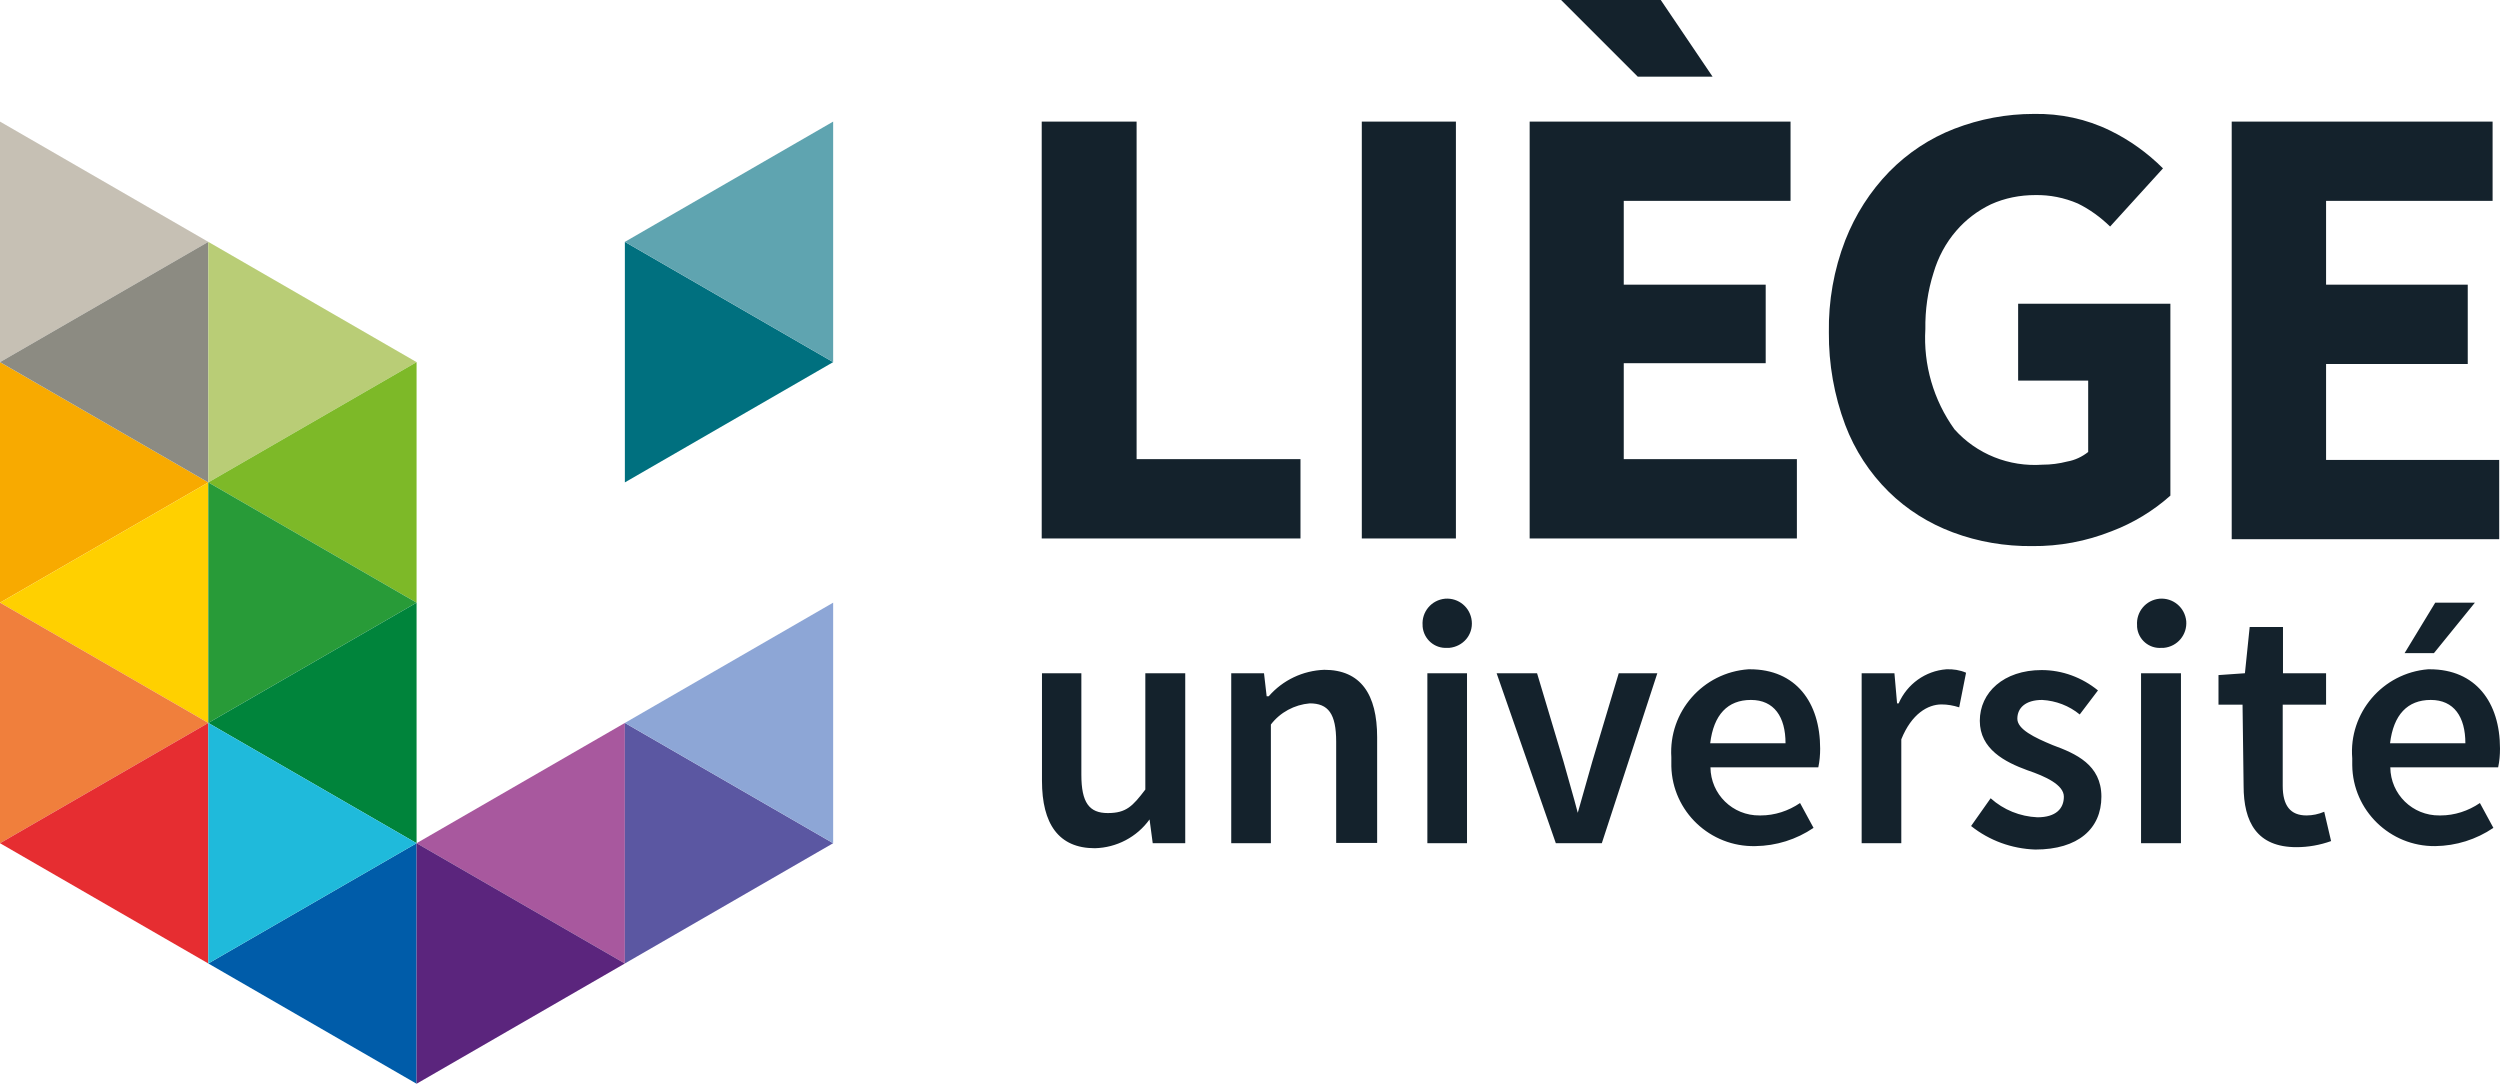
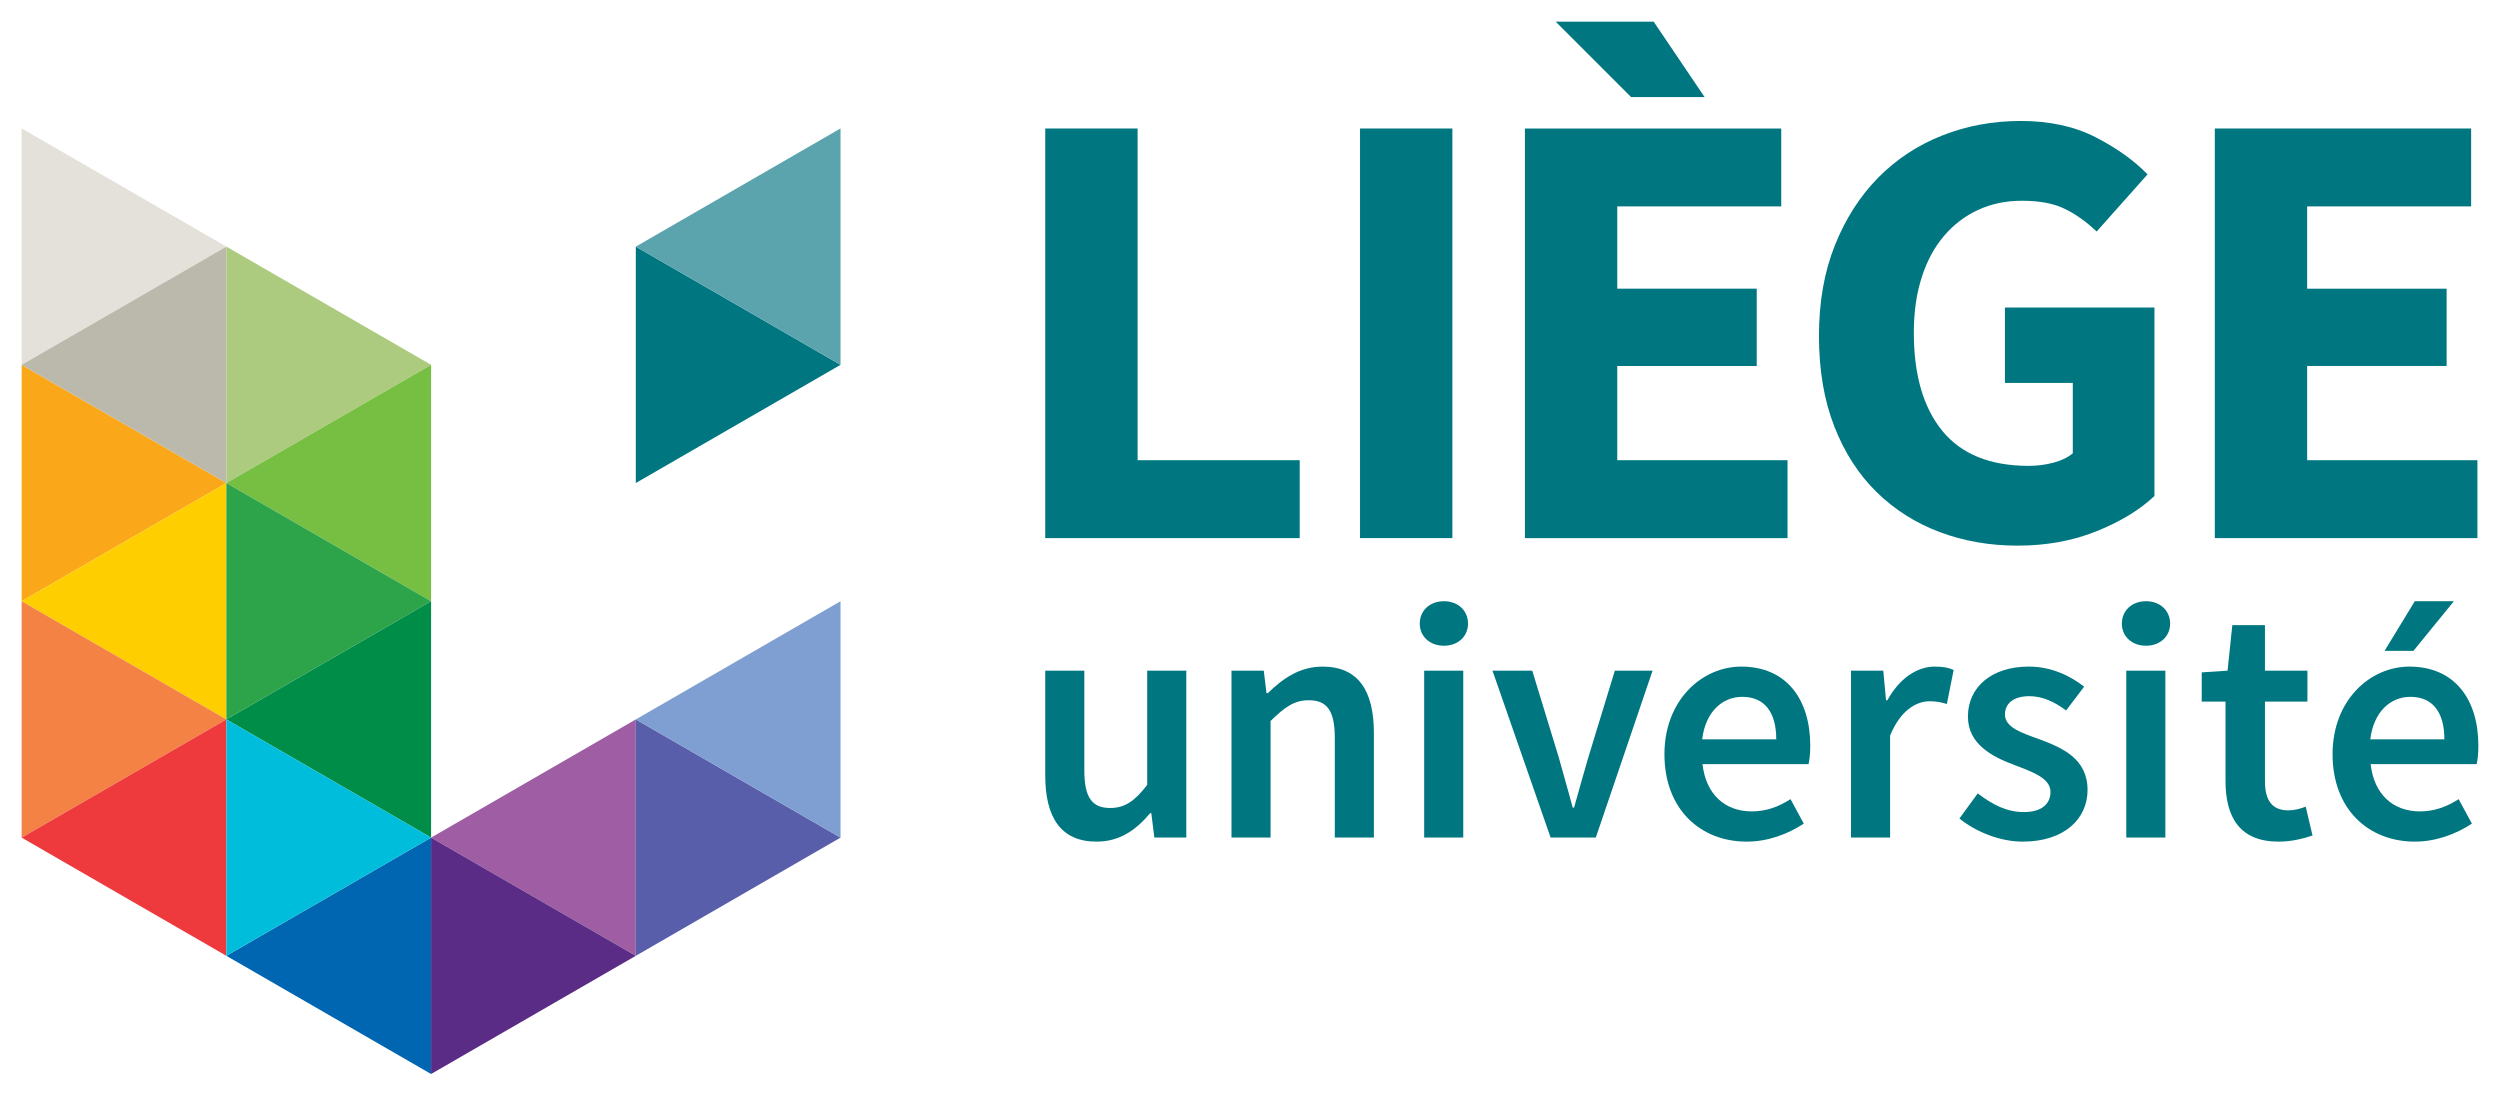
- <svg xmlns="http://www.w3.org/2000/svg" id="logo" width="94.58" height="41" viewBox="0 0 94.58 41">
-   <defs>
-     <style>.cls-1{fill:#f8aa00;}.cls-2{fill:#005ca9;}.cls-3{fill:#00707f;}.cls-4{fill:#00843b;}.cls-5{fill:#e62d31;}.cls-6{fill:#14222c;}.cls-7{fill:#f07f3c;}.cls-8{fill:#ffd000;}.cls-9{fill:#7db928;}.cls-10{fill:#8da6d6;}.cls-11{fill:#b9cd76;}.cls-12{fill:#8c8b82;}.cls-13{fill:#a8589e;}.cls-14{fill:#c6c0b4;}.cls-15{fill:#1fbadb;}.cls-16{fill:#5b57a2;}.cls-17{fill:#5b257d;}.cls-18{fill:#289b38;}.cls-19{fill:#5fa4b0;}</style>
-   </defs>
-   <path class="cls-1" d="m7.88,18.25L0,22.8v-9.1l7.88,4.55Z" />
-   <path class="cls-8" d="m0,22.8l7.88-4.55v9.1L0,22.8Z" />
-   <path class="cls-7" d="m7.88,27.35L0,31.9v-9.1s7.88,4.55,7.88,4.55Z" />
-   <path class="cls-5" d="m0,31.9l7.88-4.55v9.1L0,31.9Z" />
-   <path class="cls-14" d="m7.88,9.15L0,13.7V4.6l7.88,4.55Z" />
-   <path class="cls-12" d="m0,13.7l7.88-4.55v9.1L0,13.7Z" />
-   <path class="cls-11" d="m15.76,13.7l-7.88-4.55v9.1l7.88-4.55Z" />
-   <path class="cls-9" d="m7.88,18.25l7.88,4.55v-9.1l-7.88,4.55Z" />
-   <path class="cls-18" d="m15.76,22.8l-7.88-4.55v9.1l7.88-4.55Z" />
-   <path class="cls-4" d="m7.88,27.35l7.88,4.55v-9.1s-7.88,4.55-7.88,4.55Z" />
-   <path class="cls-2" d="m7.88,36.45l7.88,4.55v-9.1l-7.88,4.55Z" />
-   <path class="cls-15" d="m15.76,31.9l-7.88-4.55v9.1s7.88-4.55,7.88-4.55Z" />
-   <path class="cls-13" d="m15.76,31.9l7.88,4.55v-9.1s-7.88,4.55-7.88,4.55Z" />
-   <path class="cls-17" d="m23.64,36.45l-7.88-4.55v9.1l7.88-4.55Z" />
-   <path class="cls-3" d="m31.52,13.7l-7.88,4.55v-9.1l7.88,4.55Z" />
-   <path class="cls-19" d="m23.64,9.15l7.88-4.55v9.1l-7.88-4.55Z" />
-   <path class="cls-16" d="m31.52,31.9l-7.88,4.55v-9.1s7.88,4.55,7.88,4.55Z" />
-   <path class="cls-10" d="m23.64,27.35l7.88-4.55v9.1s-7.88-4.55-7.88-4.55Z" />
-   <path class="cls-6" d="m39.41,25.47h1.5v3.84c0,1.06.3,1.45,1,1.45s.94-.26,1.42-.89v-4.4h1.51v6.43h-1.23l-.12-.9c-.48.67-1.25,1.07-2.07,1.09-1.37,0-2-.92-2-2.55v-4.07Zm7.17,0h1.24l.1.87h.08c.53-.61,1.29-.97,2.1-1,1.38,0,2,.93,2,2.55v4h-1.55v-3.83c0-1.06-.3-1.45-1-1.45-.58.05-1.12.34-1.47.8v4.49h-1.5v-6.43Zm7.42,0h1.5v6.43h-1.5v-6.43Zm2.62,0h1.53l1,3.34c.17.63.37,1.28.54,1.94.19-.66.37-1.31.55-1.94l1-3.34h1.46l-2.1,6.43h-1.74l-2.24-6.43Zm9.58-.15c1.74,0,2.66,1.25,2.66,3,0,.24-.02.48-.07.71h-4.08c.01,1.02.84,1.83,1.86,1.82.01,0,.03,0,.04,0,.53,0,1.05-.17,1.49-.47l.51.94c-.65.44-1.41.68-2.2.69-1.71.04-3.14-1.31-3.18-3.02,0-.11,0-.23,0-.34-.11-1.72,1.19-3.21,2.92-3.33.01,0,.03,0,.04,0Zm1.35,2.8c0-1-.43-1.64-1.31-1.64s-1.41.56-1.54,1.64h2.85Zm2.88-2.65h1.24l.1,1.14h.06c.32-.73,1.01-1.23,1.81-1.29.25-.01.51.03.74.13l-.26,1.31c-.22-.07-.44-.11-.67-.11-.51,0-1.13.35-1.52,1.32v3.93h-1.5v-6.43Zm4.88,4.73c.49.44,1.11.69,1.77.72.7,0,1-.33,1-.78s-.7-.77-1.38-1c-.85-.31-1.8-.8-1.8-1.87s.9-1.92,2.34-1.92c.78,0,1.53.28,2.13.77l-.69.91c-.4-.33-.9-.52-1.42-.55-.64,0-.94.31-.94.71s.64.71,1.34,1c.87.32,1.84.74,1.84,1.95s-.88,2-2.5,2c-.89-.03-1.74-.34-2.43-.89l.74-1.05Zm5.69-4.73h1.51v6.43h-1.51v-6.43Zm3.84,1.19h-.91v-1.12l1-.07.18-1.75h1.26v1.75h1.63v1.19h-1.64v3.07c0,.75.29,1.12.9,1.12.23,0,.46-.05.67-.14l.26,1.11c-.42.15-.86.23-1.31.23-1.49,0-2-.94-2-2.32l-.04-3.07Zm7.08-1.34c1.74,0,2.66,1.25,2.66,3,0,.24-.02.48-.07.71h-4.08c.01,1.02.84,1.83,1.86,1.82.01,0,.03,0,.04,0,.53,0,1.05-.17,1.49-.47l.51.94c-.65.44-1.41.68-2.2.69-1.71.02-3.12-1.35-3.14-3.06,0-.09,0-.17,0-.26-.14-1.72,1.15-3.23,2.87-3.37.02,0,.03,0,.05,0Zm1.35,2.8c0-1-.43-1.64-1.31-1.64s-1.41.56-1.54,1.64h2.85ZM39.41,4.6h3.59v12.77h6.2v3h-9.79V4.6Zm12.11,0h3.56v15.77h-3.56V4.6Zm6.35,0h9.87v3h-6.31v3.17h5.37v2.97h-5.37v3.63h6.55v3h-10.11V4.6Zm1.19-4.6h3.77l1.96,2.9h-2.83l-2.9-2.9Zm10.13,12.58c-.02-1.19.19-2.38.62-3.49.38-.97.94-1.85,1.67-2.6.7-.71,1.53-1.26,2.46-1.62.96-.37,1.97-.56,3-.56,1-.02,1.99.19,2.89.63.74.36,1.42.85,2,1.43l-2,2.2c-.36-.35-.77-.65-1.22-.87-.51-.22-1.06-.33-1.61-.32-.58,0-1.15.11-1.68.35-.5.24-.95.58-1.31,1-.4.46-.69,1.01-.86,1.59-.22.69-.32,1.41-.31,2.13-.08,1.35.31,2.69,1.1,3.79.84.94,2.07,1.43,3.33,1.34.32,0,.63-.04.94-.12.29-.05.56-.18.79-.36v-2.7h-2.65v-2.91h5.76v7.26c-.65.58-1.41,1.04-2.23,1.35-.96.38-1.97.57-3,.56-1.02.01-2.04-.16-3-.52-.91-.34-1.74-.86-2.43-1.54-.72-.71-1.28-1.57-1.64-2.52-.42-1.12-.63-2.31-.62-3.5Zm15.24-7.98h9.87v3h-6.3v3.17h5.36v3h-5.36v3.63h6.55v3h-10.12V4.6Zm-30.61,19.06c-.04-.51.33-.96.85-1.01.51-.04.96.33,1.01.85s-.33.96-.85,1.01c-.03,0-.05,0-.08,0-.48.03-.89-.33-.93-.81,0-.01,0-.03,0-.04Zm27.03,0c-.04-.51.33-.96.85-1.01.51-.04.96.33,1.01.85.04.51-.33.96-.85,1.01-.03,0-.05,0-.08,0-.47.04-.89-.31-.93-.79,0-.02,0-.04,0-.06Zm11.23,1.05h-1.11l1.16-1.91h1.5l-1.55,1.91Z" />
+ <svg xmlns="http://www.w3.org/2000/svg" version="1.1" id="Layer_1" x="0px" y="0px" width="327.005px" height="143.32px" viewBox="0 0 327.005 143.32" style="enable-background:new 0 0 327.005 143.32;" xml:space="preserve">
+   <style type="text/css">
+ 	.st0{fill:#007680;}
+ 	.st1{fill:#FAA819;}
+ 	.st2{fill:#FFCE01;}
+ 	.st3{fill:#F48245;}
+ 	.st4{fill:#EE3A3D;}
+ 	.st5{fill:#E4E1DB;}
+ 	.st6{fill:#BAB9AB;}
+ 	.st7{fill:#ADCB7E;}
+ 	.st8{fill:#77BF43;}
+ 	.st9{fill:#2DA34A;}
+ 	.st10{fill:#008D48;}
+ 	.st11{fill:#0066B2;}
+ 	.st12{fill:#00BEDB;}
+ 	.st13{fill:#9F5DA4;}
+ 	.st14{fill:#5B2C86;}
+ 	.st15{fill:#5BA3AD;}
+ 	.st16{fill:#585EA9;}
+ 	.st17{fill:#7F9FD2;}
+ </style>
+   <g>
+     <path class="st0" d="M136.721,87.726h5.112v13.026c0,3.6,1.024,4.934,3.38,4.934c1.91,0,3.2-0.89,4.844-3.022V87.726h5.114v21.826   h-4.18l-0.4-3.2h-0.134c-1.91,2.268-4.044,3.734-7.024,3.734c-4.666,0-6.712-3.154-6.712-8.668V87.726z" />
+     <path class="st0" d="M161.081,87.726h4.222l0.356,2.936h0.18c1.954-1.914,4.178-3.468,7.156-3.468c4.668,0,6.712,3.156,6.712,8.668   v13.69h-5.112V96.528c0-3.6-1.024-4.934-3.422-4.934c-1.914,0-3.158,0.934-4.98,2.71v15.248h-5.112V87.726z" />
+     <rect x="186.285" y="87.726" class="st0" width="5.112" height="21.826" />
+     <path class="st0" d="M195.22,87.726h5.202l3.466,11.336c0.578,2.132,1.244,4.356,1.822,6.578h0.18   c0.622-2.222,1.244-4.446,1.868-6.578l3.466-11.336h4.934l-7.422,21.826h-5.914L195.22,87.726z" />
+     <path class="st0" d="M232.338,96.706c0-3.466-1.466-5.558-4.446-5.558c-2.578,0-4.8,1.914-5.246,5.558H232.338z M227.758,87.193   c5.914,0,9.026,4.266,9.026,10.356c0,0.98-0.09,1.868-0.222,2.402h-13.87c0.444,3.956,2.934,6.18,6.444,6.18   c1.868,0,3.468-0.578,5.068-1.6l1.734,3.2c-2.09,1.378-4.712,2.356-7.468,2.356c-6.044,0-10.758-4.224-10.758-11.426   C217.712,91.548,222.646,87.193,227.758,87.193" />
+     <path class="st0" d="M242.117,87.726h4.222l0.356,3.868h0.18c1.554-2.846,3.866-4.4,6.178-4.4c1.112,0,1.822,0.132,2.488,0.442   l-0.888,4.446c-0.756-0.222-1.334-0.356-2.268-0.356c-1.734,0-3.822,1.202-5.156,4.49v13.336h-5.112V87.726z" />
+     <path class="st0" d="M258.696,103.774c1.956,1.512,3.824,2.446,6.046,2.446c2.354,0,3.466-1.112,3.466-2.624   c0-1.822-2.354-2.624-4.666-3.512c-2.89-1.068-6.134-2.71-6.134-6.358c0-3.822,3.066-6.534,7.956-6.534   c3.024,0,5.468,1.246,7.246,2.624l-2.356,3.112c-1.512-1.112-3.068-1.866-4.8-1.866c-2.178,0-3.202,1.02-3.202,2.398   c0,1.69,2.178,2.402,4.534,3.246c2.98,1.112,6.27,2.534,6.27,6.624c0,3.734-2.98,6.756-8.492,6.756   c-2.978,0-6.134-1.288-8.268-3.022L258.696,103.774z" />
+     <rect x="278.122" y="87.726" class="st0" width="5.112" height="21.826" />
+     <path class="st0" d="M291.102,91.771h-3.112v-3.824l3.378-0.222l0.624-5.956h4.268v5.956h5.556v4.046h-5.556v10.402   c0,2.578,0.978,3.824,3.066,3.824c0.756,0,1.644-0.222,2.266-0.49l0.89,3.78c-1.2,0.4-2.712,0.8-4.446,0.8   c-5.068,0-6.934-3.2-6.934-7.914V91.771z" />
+     <path class="st0" d="M319.73,96.706c0-3.466-1.468-5.558-4.446-5.558c-2.578,0-4.8,1.914-5.246,5.558H319.73z M315.15,87.193   c5.914,0,9.026,4.266,9.026,10.356c0,0.98-0.09,1.868-0.222,2.402h-13.87c0.444,3.956,2.934,6.18,6.444,6.18   c1.868,0,3.468-0.578,5.068-1.6l1.734,3.2c-2.09,1.378-4.712,2.356-7.468,2.356c-6.046,0-10.758-4.224-10.758-11.426   C305.104,91.548,310.038,87.193,315.15,87.193" />
+     <polygon class="st1" points="29.608,63.179 2.829,78.64 2.829,47.719  " />
+     <polygon class="st2" points="2.829,78.64 29.607,63.18 29.607,94.1  " />
+     <polygon class="st3" points="29.608,94.101 2.829,109.561 2.829,78.641  " />
+     <polygon class="st4" points="2.829,109.561 29.607,94.101 29.607,125.022  " />
+     <polygon class="st5" points="29.608,32.258 2.829,47.718 2.829,16.798  " />
+     <polygon class="st6" points="2.829,47.719 29.607,32.259 29.607,63.179  " />
+     <polygon class="st7" points="56.386,47.719 29.608,32.259 29.608,63.179  " />
+     <polygon class="st8" points="29.608,63.179 56.386,78.64 56.386,47.719  " />
+     <polygon class="st9" points="56.386,78.64 29.608,63.18 29.608,94.1  " />
+     <polygon class="st10" points="29.608,94.101 56.386,109.561 56.386,78.641  " />
+     <polygon class="st11" points="29.608,125.022 56.386,140.482 56.386,109.562  " />
+     <polygon class="st12" points="56.386,109.561 29.608,94.101 29.608,125.022  " />
+     <polygon class="st13" points="56.386,109.561 83.164,125.022 83.164,94.101  " />
+     <polygon class="st14" points="83.164,125.022 56.386,109.562 56.386,140.482  " />
+     <polygon class="st0" points="109.943,47.719 83.165,63.179 83.165,32.259  " />
+     <polygon class="st15" points="83.164,32.258 109.943,16.798 109.943,47.718  " />
+     <polygon class="st16" points="109.943,109.561 83.165,125.022 83.165,94.101  " />
+     <polygon class="st17" points="83.164,94.101 109.943,78.641 109.943,109.561  " />
+     <polygon class="st0" points="136.721,16.808 148.801,16.808 148.801,60.196 170.003,60.196 170.003,70.386 136.721,70.386  " />
+     <rect x="177.895" y="16.808" class="st0" width="12.08" height="53.577" />
+     <path class="st0" d="M203.487,2.837h12.82l6.656,9.86h-9.614L203.487,2.837z M199.461,16.808h33.528v10.19h-21.448v10.764h18.242   v10.11h-18.242v12.324h22.27v10.19h-34.35V16.808z" />
+     <path class="st0" d="M237.925,43.926c0-4.438,0.698-8.396,2.096-11.874c1.396-3.478,3.286-6.422,5.67-8.834   c2.384-2.41,5.176-4.246,8.382-5.506c3.204-1.26,6.614-1.89,10.232-1.89c3.778,0,7.052,0.712,9.818,2.136   c2.766,1.424,5.026,3.04,6.78,4.848l-6.656,7.478c-1.316-1.26-2.698-2.246-4.15-2.958c-1.452-0.712-3.328-1.068-5.63-1.068   c-2.082,0-3.984,0.398-5.71,1.192c-1.726,0.794-3.22,1.93-4.478,3.41c-1.262,1.48-2.234,3.286-2.918,5.424   c-0.686,2.136-1.028,4.548-1.028,7.23c0,5.534,1.246,9.82,3.74,12.862c2.492,3.04,6.258,4.56,11.298,4.56   c1.096,0,2.166-0.136,3.206-0.412c1.04-0.272,1.89-0.684,2.548-1.23v-9.206h-8.876v-9.86h19.558V64.88   c-1.918,1.808-4.438,3.342-7.56,4.602c-3.122,1.26-6.574,1.89-10.354,1.89c-3.616,0-6.998-0.59-10.15-1.768   c-3.15-1.176-5.904-2.916-8.258-5.218c-2.356-2.3-4.206-5.162-5.546-8.586C238.595,52.376,237.925,48.418,237.925,43.926" />
+     <polygon class="st0" points="289.701,16.808 323.229,16.808 323.229,26.998 301.781,26.998 301.781,37.762 320.023,37.762    320.023,47.87 301.781,47.87 301.781,60.196 324.051,60.196 324.051,70.386 289.701,70.386  " />
+     <path class="st0" d="M185.708,81.574c0-1.732,1.334-2.934,3.158-2.934c1.82,0,3.154,1.202,3.154,2.934   c0,1.69-1.334,2.89-3.154,2.89C187.042,84.464,185.708,83.264,185.708,81.574" />
+     <path class="st0" d="M277.544,81.574c0-1.732,1.334-2.934,3.158-2.934c1.82,0,3.154,1.202,3.154,2.934   c0,1.69-1.334,2.89-3.154,2.89C278.879,84.464,277.544,83.264,277.544,81.574" />
+     <polygon class="st0" points="315.684,85.131 311.904,85.131 315.862,78.639 320.974,78.639  " />
+   </g>
</svg>
